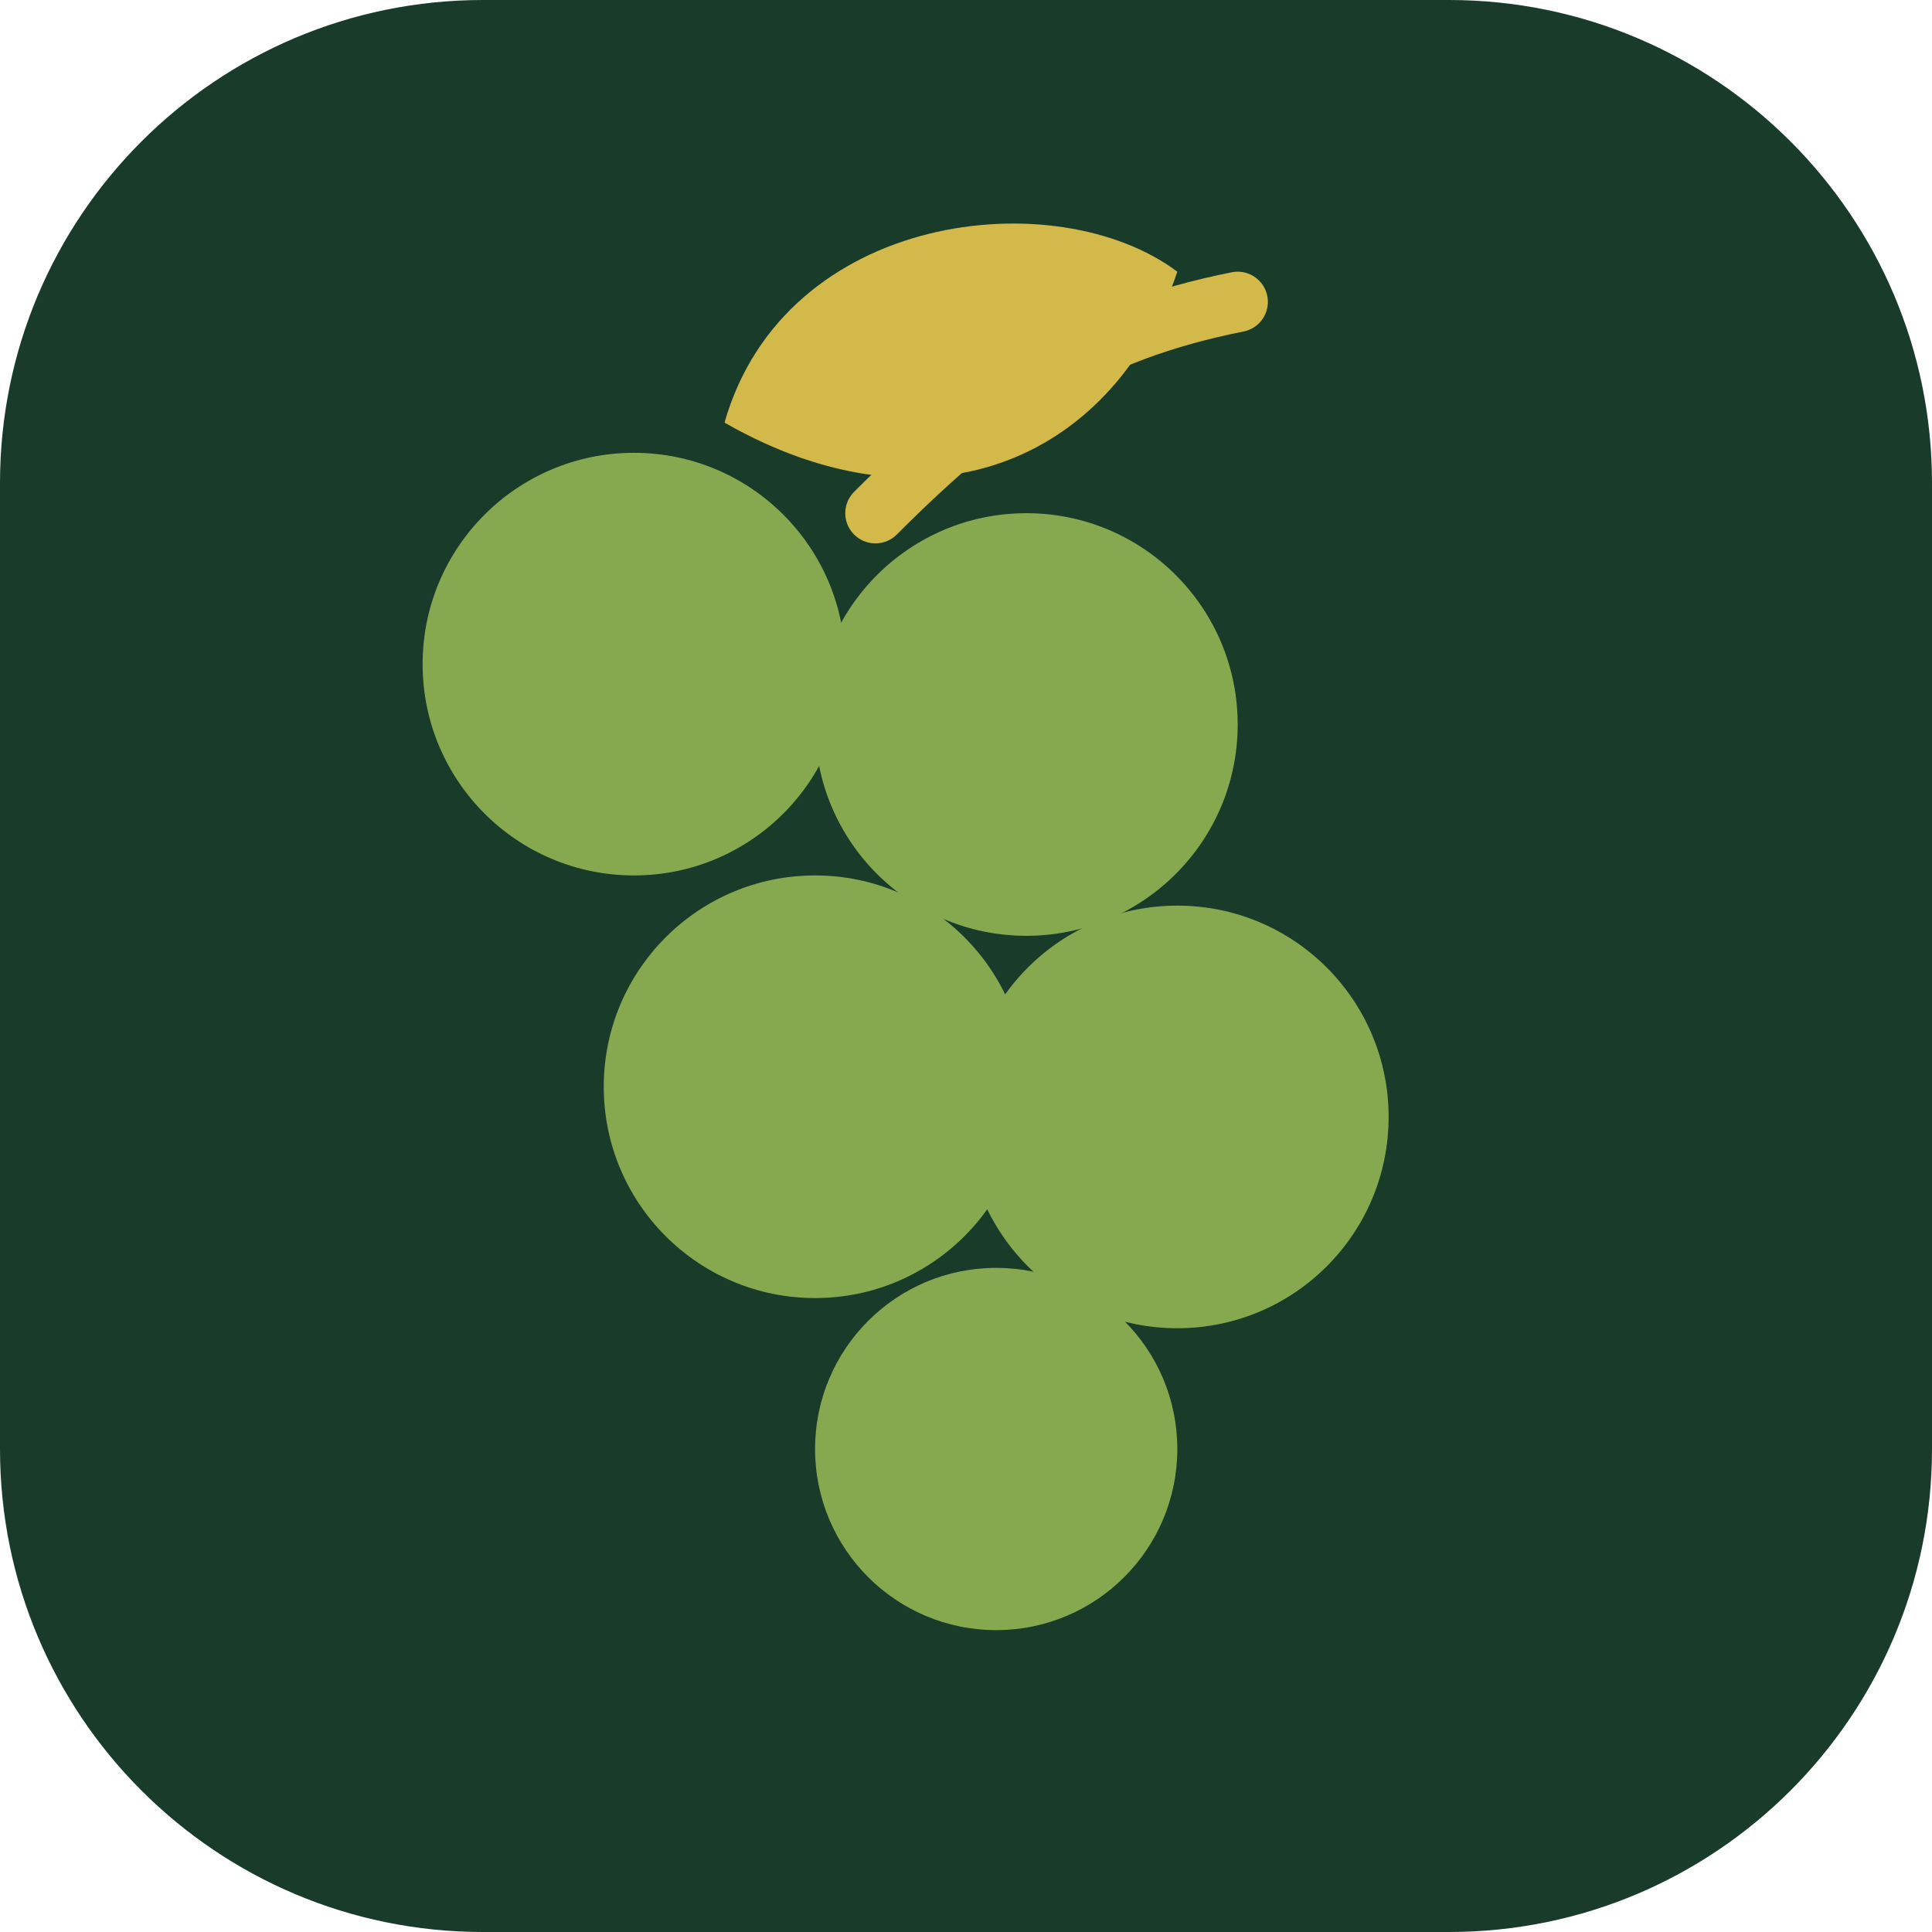
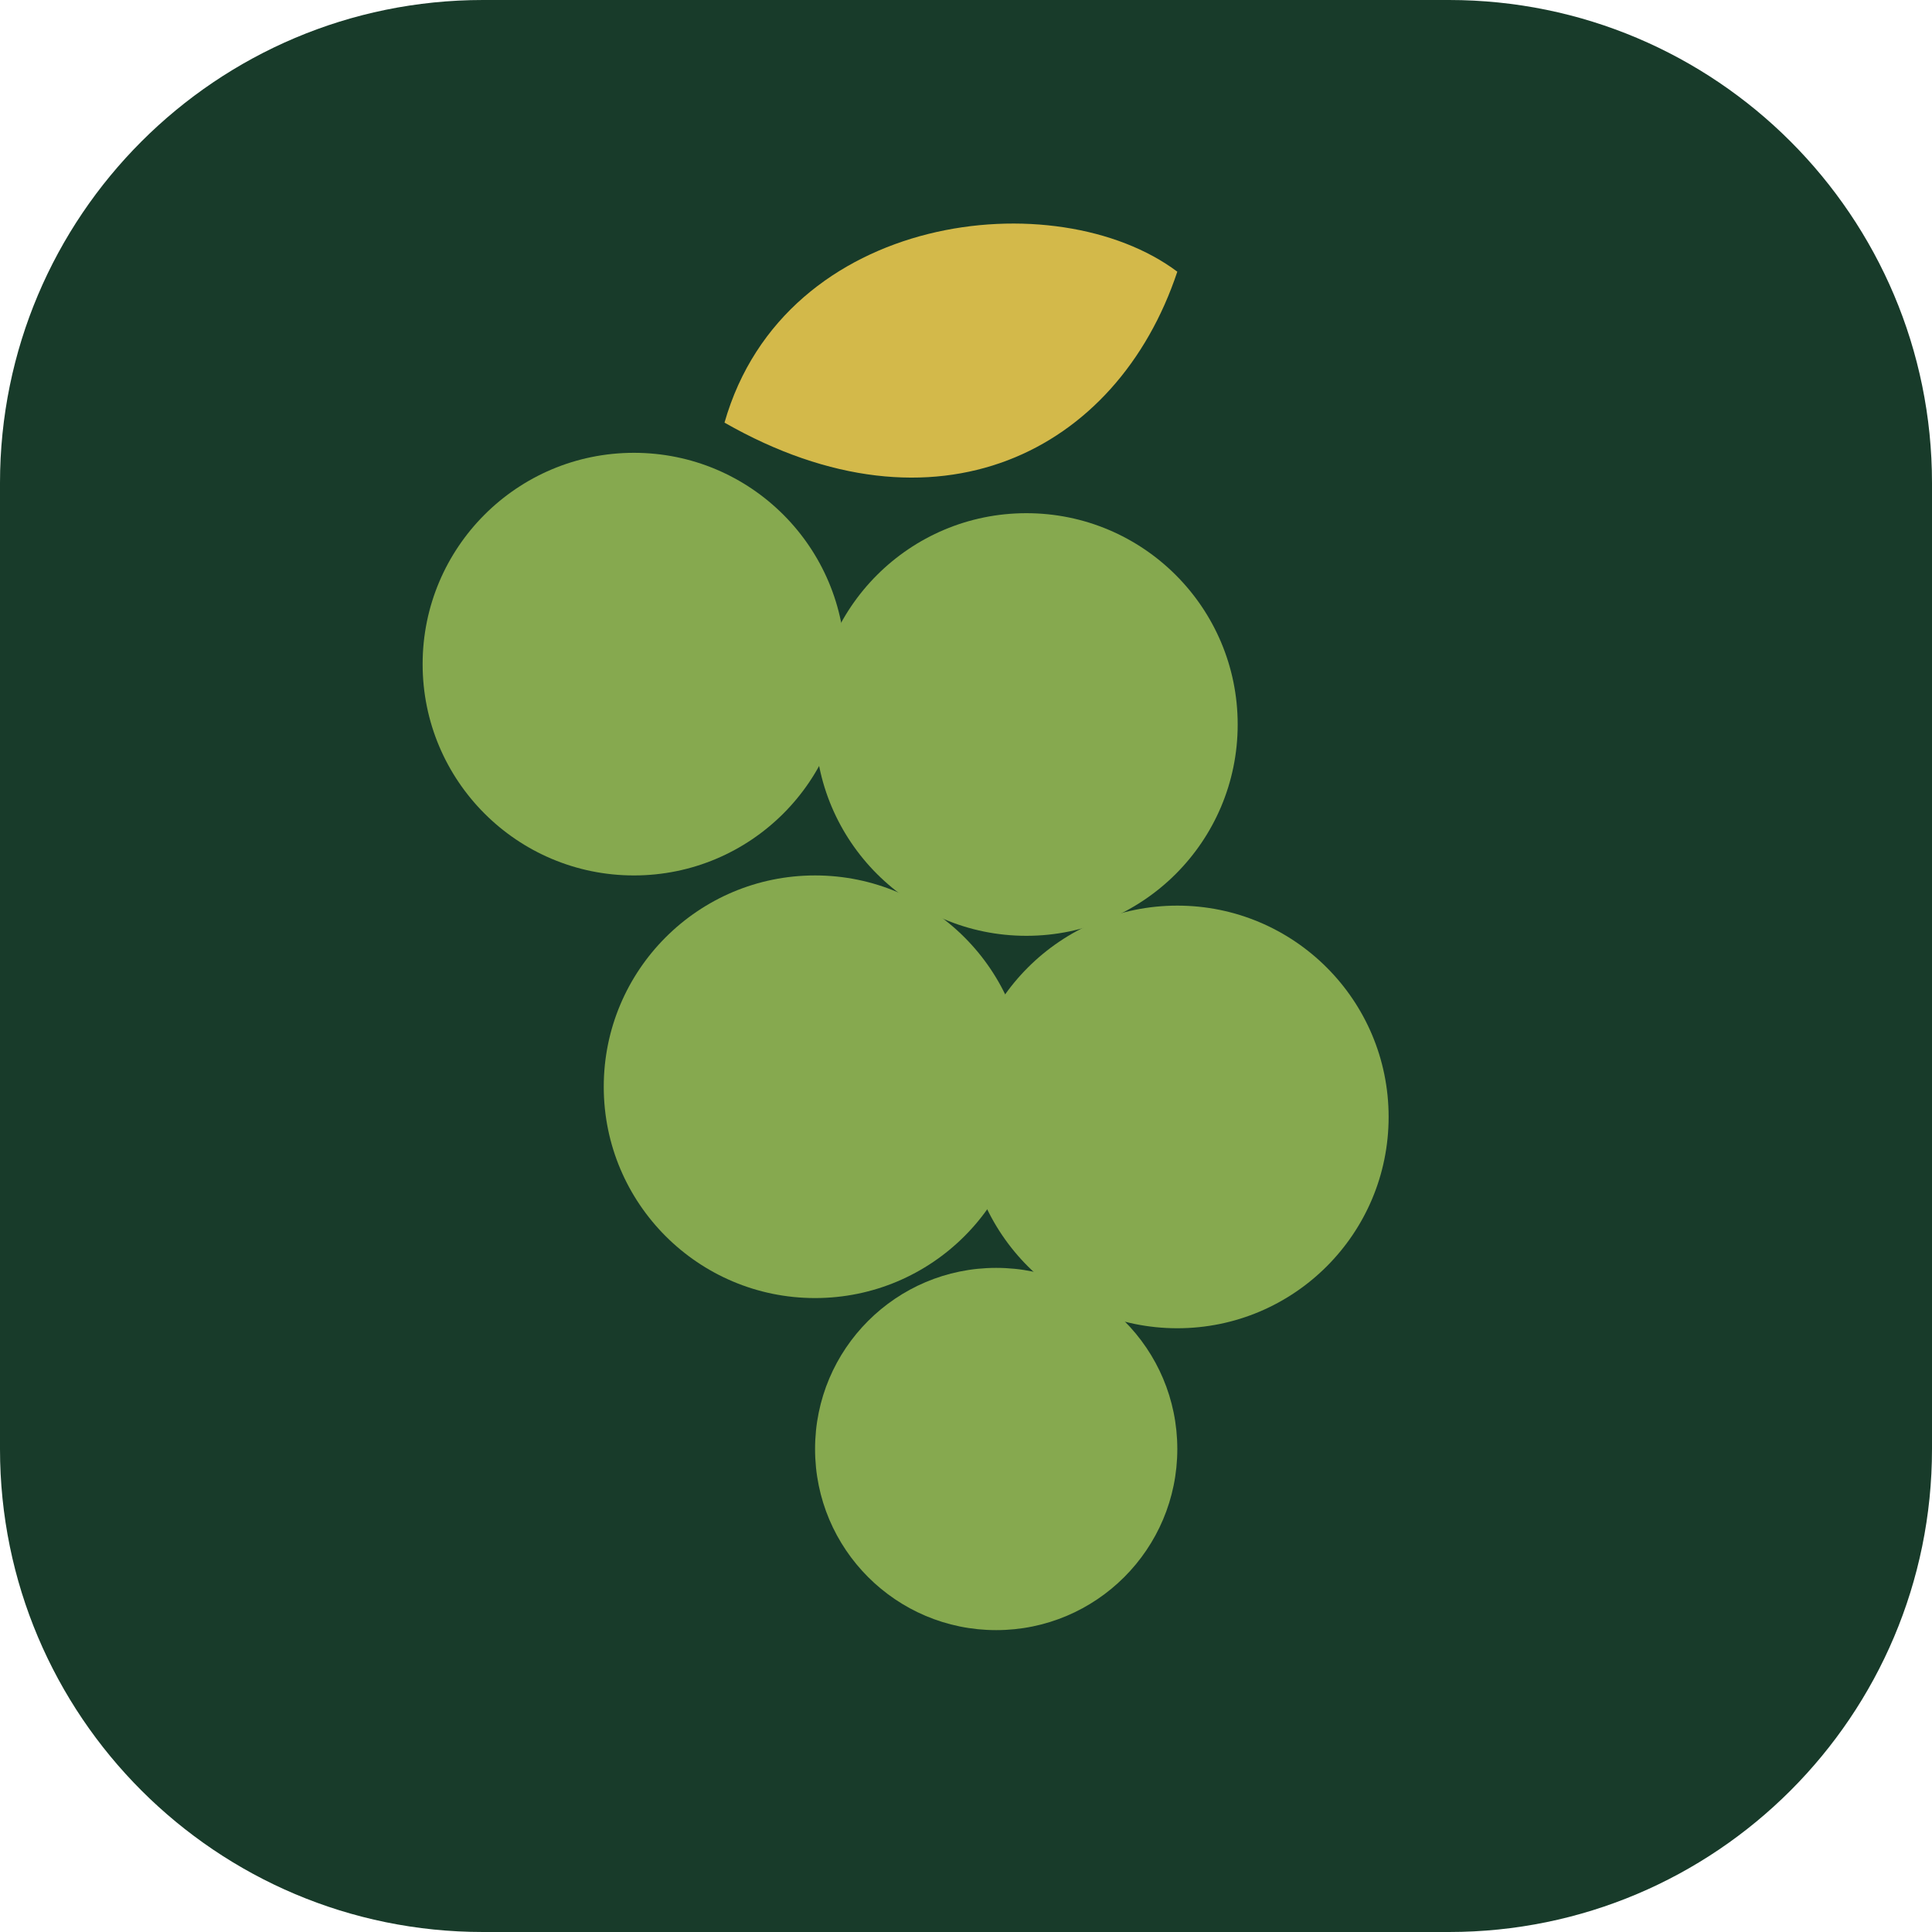
<svg xmlns="http://www.w3.org/2000/svg" viewBox="0 0 64 64">
  <rect width="64" height="64" rx="16" fill="#183b2a" />
  <g fill="#86a94f">
    <circle cx="21" cy="22" r="7" />
    <circle cx="34" cy="24" r="7" />
    <circle cx="27" cy="36" r="7" />
    <circle cx="39" cy="37" r="7" />
    <circle cx="33" cy="48" r="6" />
  </g>
  <path d="M24 14c2-7 11-8 15-5-2 6-8 9-15 5Z" fill="#d3b94a" />
-   <path d="M29 17c4-4 7-6 12-7" fill="none" stroke="#d3b94a" stroke-width="2" stroke-linecap="round" />
</svg>
